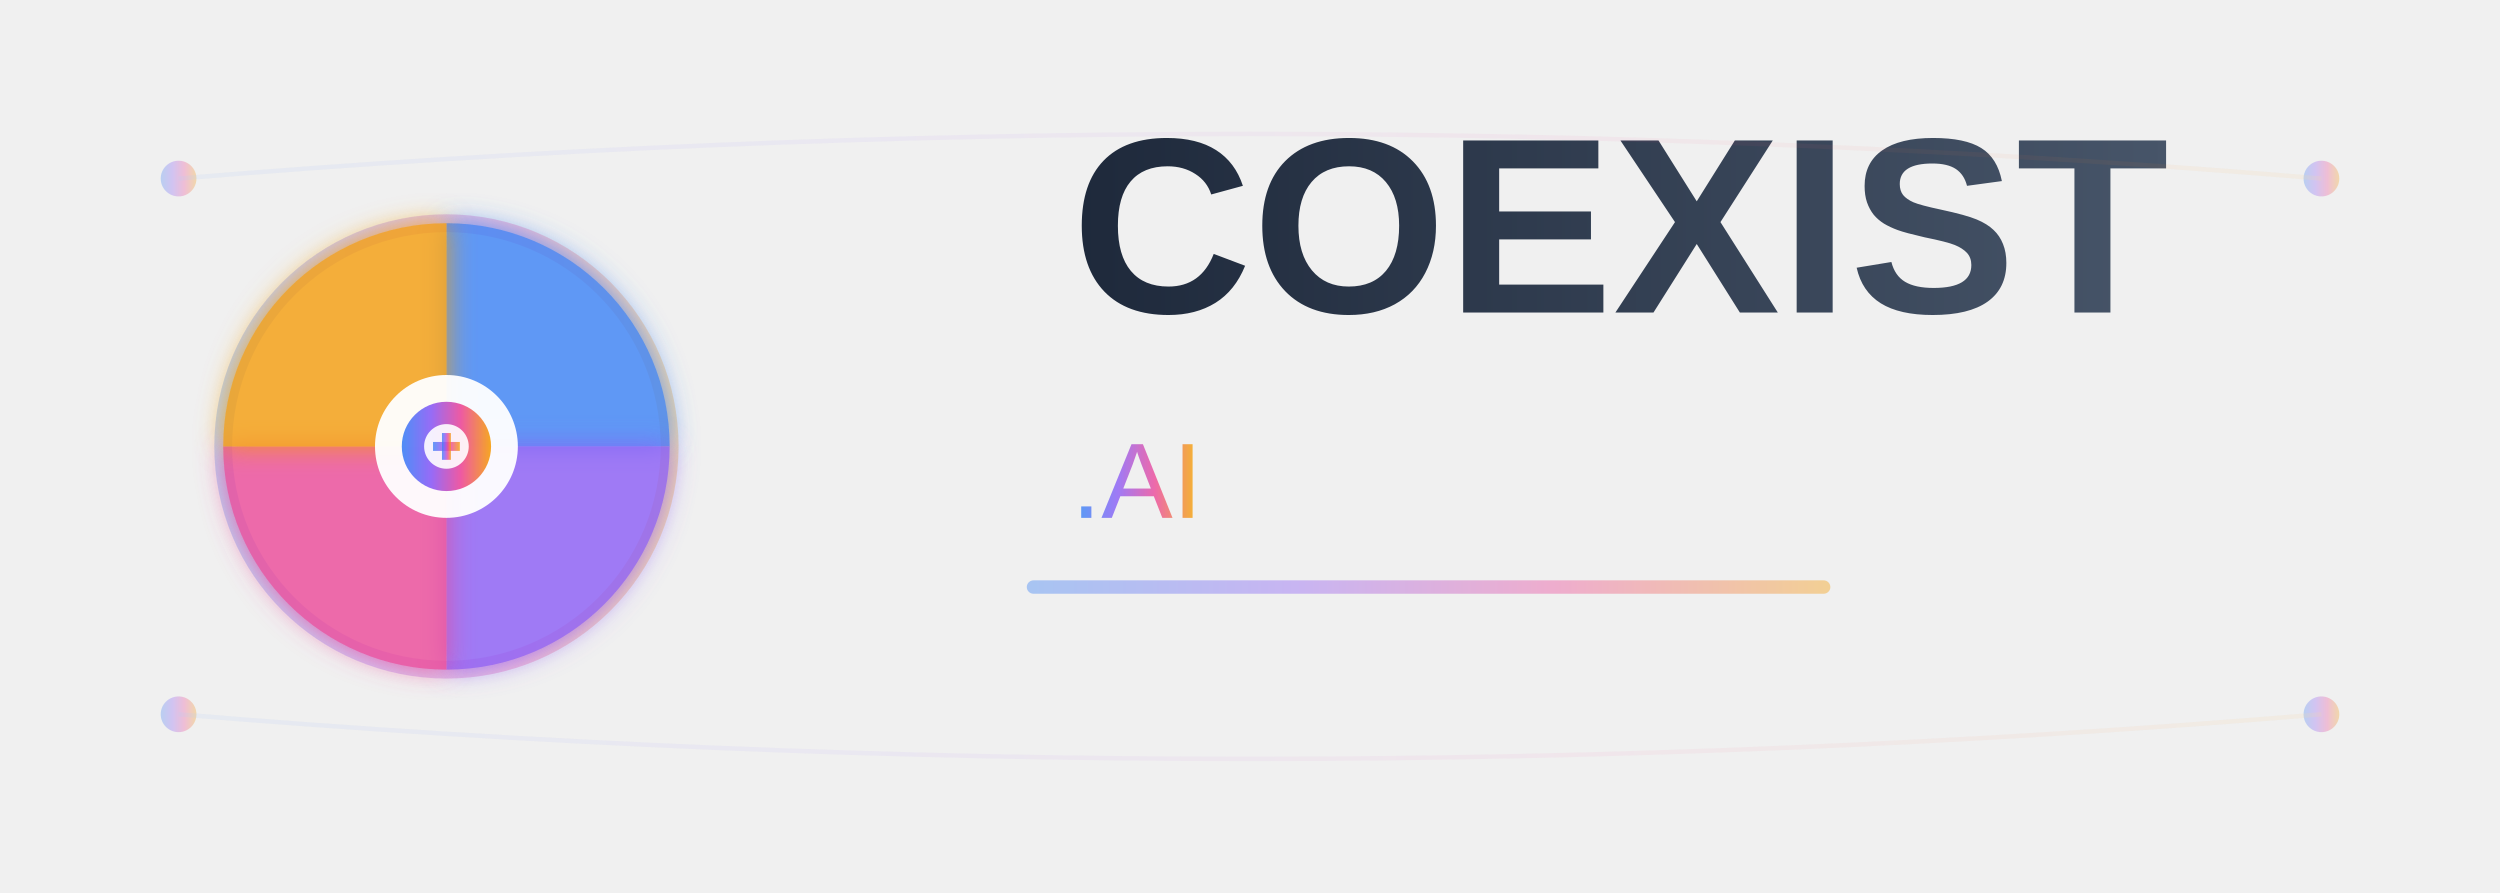
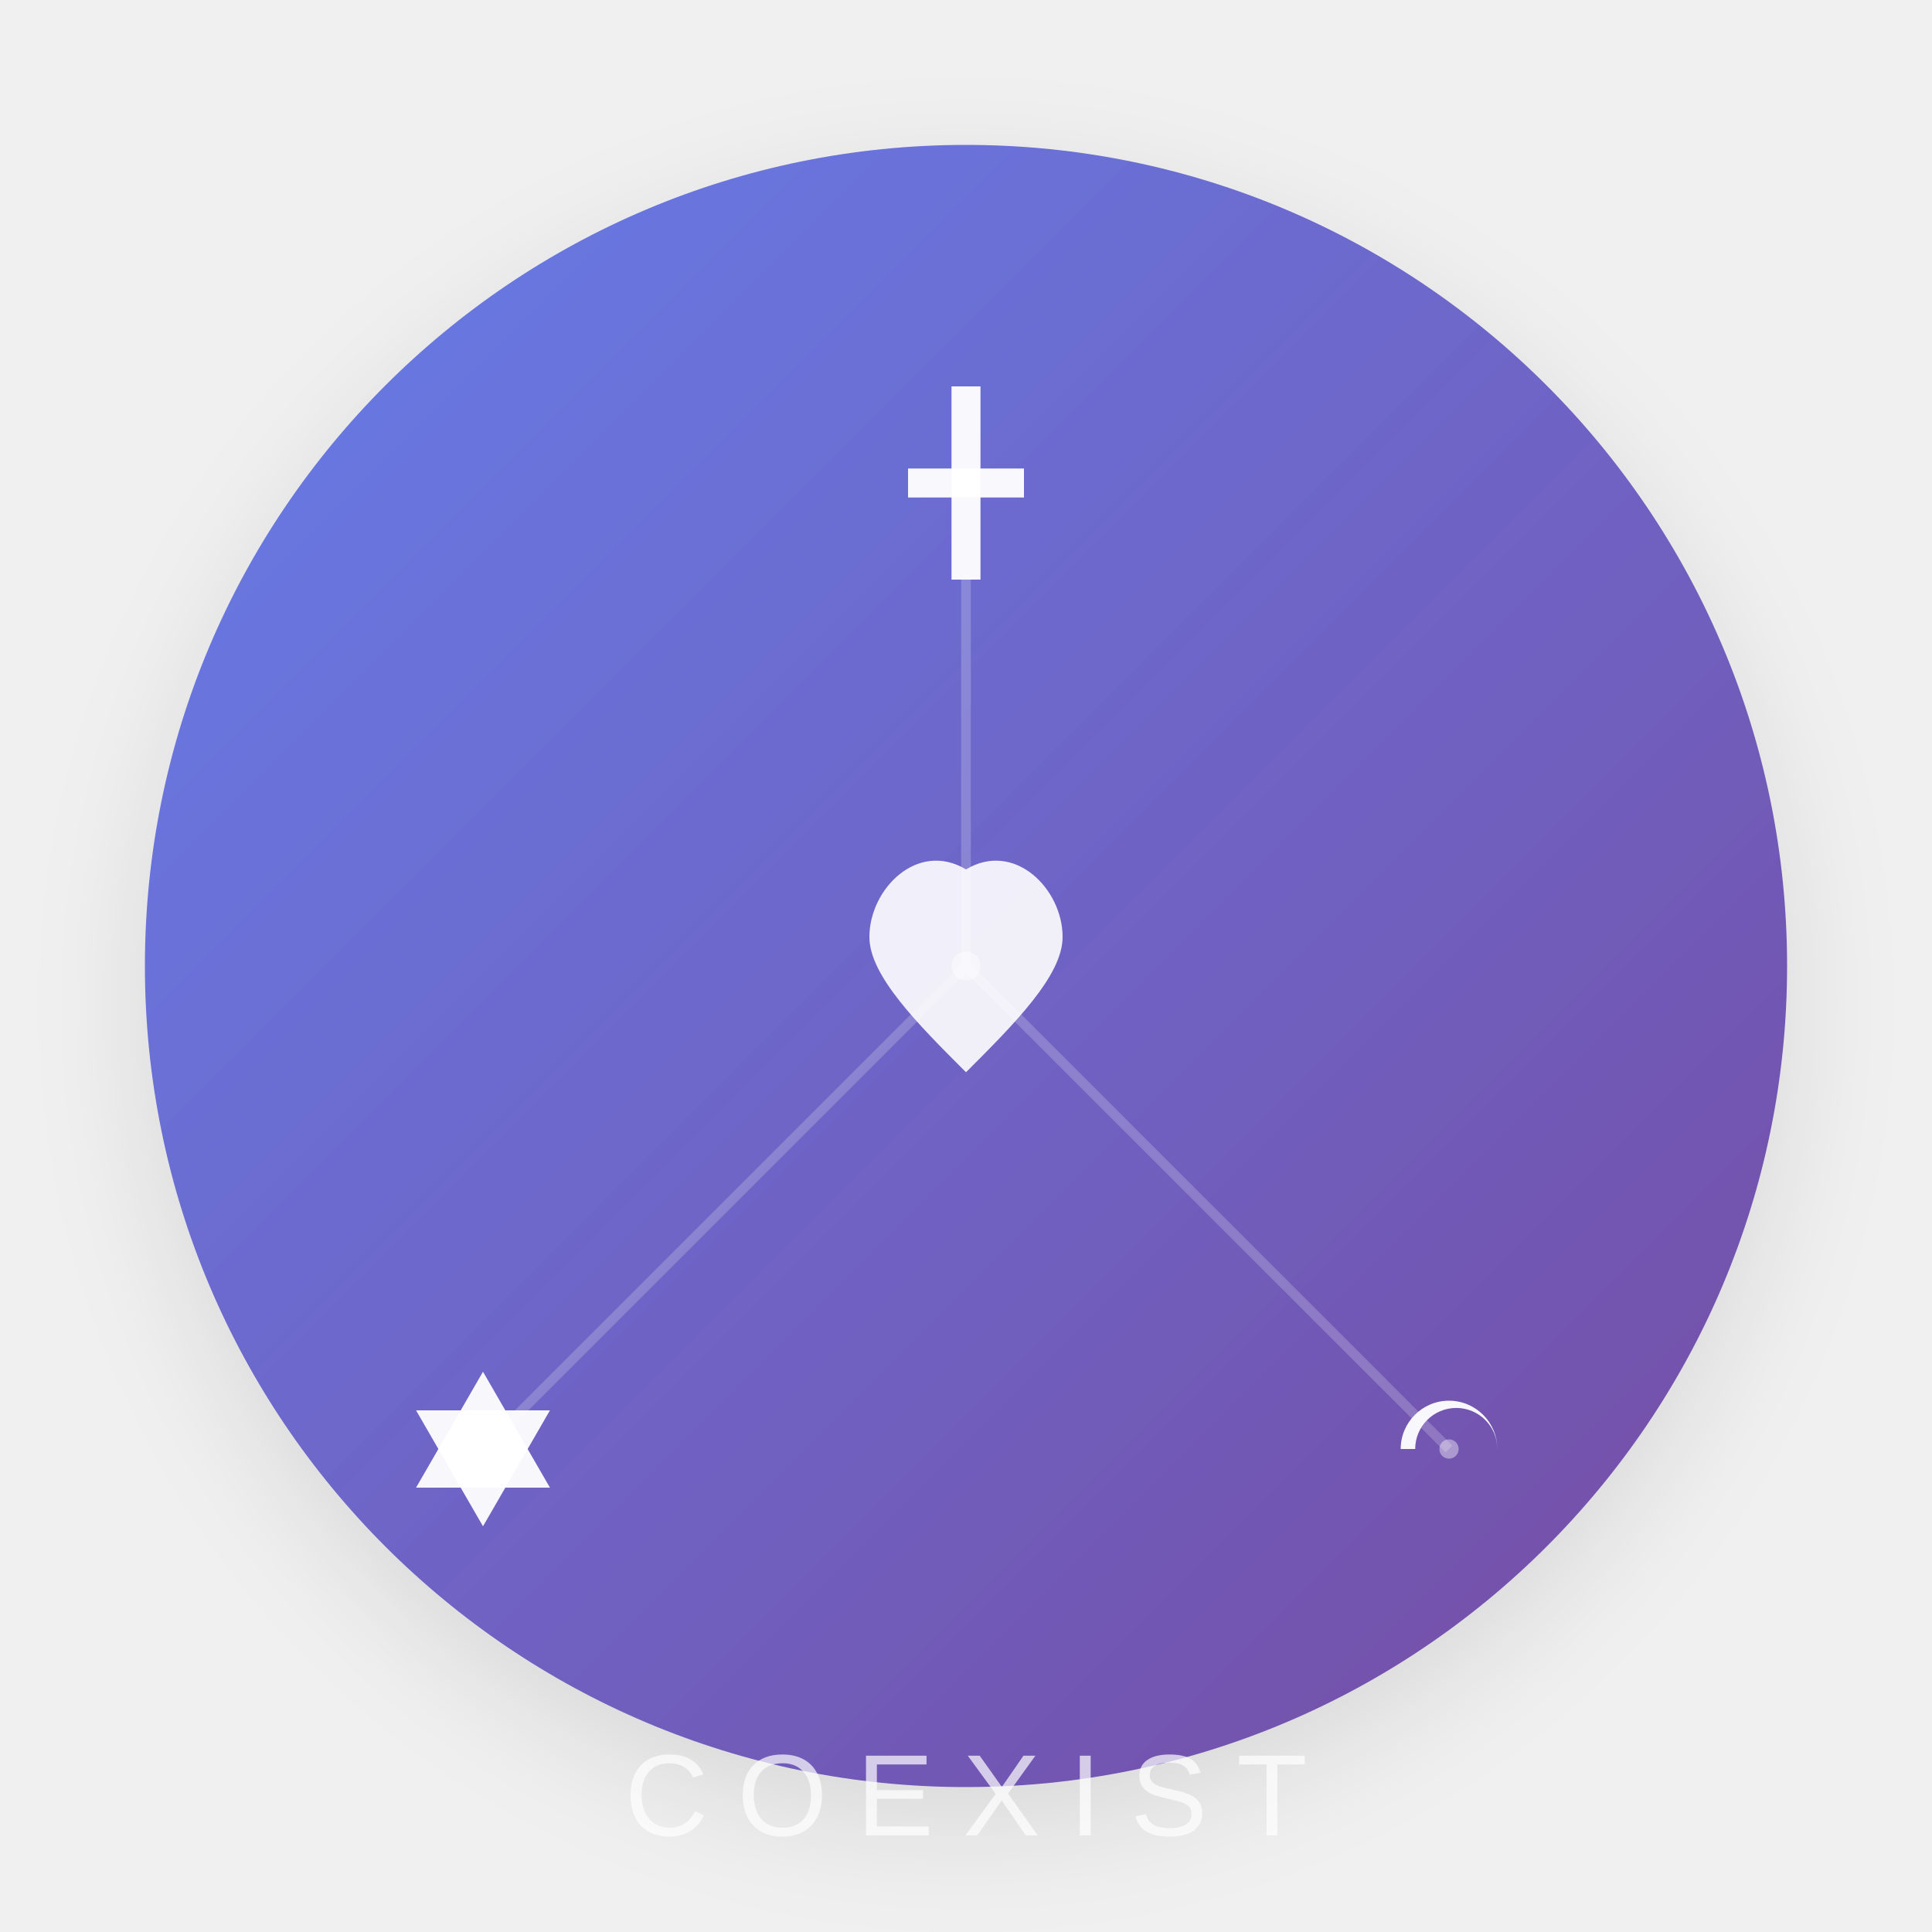
- <svg xmlns="http://www.w3.org/2000/svg" width="280" height="100" viewBox="0 0 280 100" fill="none">
+ <svg xmlns="http://www.w3.org/2000/svg" width="200" height="200" viewBox="0 0 200 200">
  <defs>
-     <linearGradient id="coexistGradient" x1="0%" y1="0%" x2="100%" y2="0%">
-       <stop offset="0%" style="stop-color:#3b82f6;stop-opacity:1" />
-       <stop offset="33%" style="stop-color:#8b5cf6;stop-opacity:1" />
-       <stop offset="66%" style="stop-color:#ec4899;stop-opacity:1" />
-       <stop offset="100%" style="stop-color:#f59e0b;stop-opacity:1" />
+     <linearGradient id="minimalGradient" x1="0%" y1="0%" x2="100%" y2="100%">
+       <stop offset="0%" style="stop-color:#667eea;stop-opacity:1" />
+       <stop offset="100%" style="stop-color:#764ba2;stop-opacity:1" />
    </linearGradient>
-     <linearGradient id="textGradient" x1="0%" y1="0%" x2="100%" y2="0%">
-       <stop offset="0%" style="stop-color:#1e293b;stop-opacity:1" />
-       <stop offset="100%" style="stop-color:#475569;stop-opacity:1" />
-     </linearGradient>
-     <filter id="subtleGlow" x="-50%" y="-50%" width="200%" height="200%">
-       <feGaussianBlur stdDeviation="1.5" result="coloredBlur" />
-       <feMerge>
-         <feMergeNode in="coloredBlur" />
-         <feMergeNode in="SourceGraphic" />
-       </feMerge>
+     <filter id="subtleShadow" x="-50%" y="-50%" width="200%" height="200%">
+       <feDropShadow dx="0" dy="4" stdDeviation="6" flood-color="rgba(0,0,0,0.1)" />
    </filter>
  </defs>
-   <g transform="translate(50, 50)">
-     <circle cx="0" cy="0" r="25" fill="none" stroke="url(#coexistGradient)" stroke-width="2" opacity="0.3" />
-     <path d="M 0 -25 A 25 25 0 0 1 25 0 L 0 0 Z" fill="#3b82f6" opacity="0.8" filter="url(#subtleGlow)" />
-     <path d="M 25 0 A 25 25 0 0 1 0 25 L 0 0 Z" fill="#8b5cf6" opacity="0.8" filter="url(#subtleGlow)" />
-     <path d="M 0 25 A 25 25 0 0 1 -25 0 L 0 0 Z" fill="#ec4899" opacity="0.8" filter="url(#subtleGlow)" />
-     <path d="M -25 0 A 25 25 0 0 1 0 -25 L 0 0 Z" fill="#f59e0b" opacity="0.8" filter="url(#subtleGlow)" />
-     <circle cx="0" cy="0" r="8" fill="white" opacity="0.95" />
-     <circle cx="0" cy="0" r="5" fill="url(#coexistGradient)" opacity="0.9" />
-     <g transform="translate(0, 0)">
-       <circle cx="0" cy="0" r="2.5" fill="white" opacity="0.9" />
-       <path d="M -1.5 -0.5 L 1.5 -0.5 L 1.5 0.5 L -1.5 0.5 Z" fill="url(#coexistGradient)" opacity="0.8" />
-       <path d="M -0.5 -1.5 L 0.5 -1.5 L 0.5 1.5 L -0.5 1.5 Z" fill="url(#coexistGradient)" opacity="0.8" />
-     </g>
+   <circle cx="100" cy="100" r="85" fill="url(#minimalGradient)" filter="url(#subtleShadow)" />
+   <g transform="translate(100, 50)">
+     <rect x="-1.5" y="-10" width="3" height="20" fill="#FFFFFF" opacity="0.95" />
+     <rect x="-6" y="-1.5" width="12" height="3" fill="#FFFFFF" opacity="0.95" />
  </g>
-   <g transform="translate(120, 50)">
-     <text x="0" y="-15" font-family="Arial, sans-serif" font-size="28" font-weight="700" fill="url(#textGradient)">
-       COEXIST
-     </text>
-     <text x="0" y="8" font-family="Arial, sans-serif" font-size="12" font-weight="500" fill="url(#coexistGradient)" opacity="0.8">
-       .AI
-     </text>
-     <rect x="-5" y="15" width="90" height="1.5" rx="0.75" fill="url(#coexistGradient)" opacity="0.4" />
+   <g transform="translate(50, 150)">
+     <path d="M 0,-8 L -6.93,4 L 6.93,4 Z" fill="#FFFFFF" opacity="0.95" />
+     <path d="M 0,8 L -6.93,-4 L 6.93,-4 Z" fill="#FFFFFF" opacity="0.95" />
  </g>
-   <g opacity="0.3">
-     <circle cx="20" cy="20" r="2" fill="url(#coexistGradient)" />
-     <circle cx="260" cy="20" r="2" fill="url(#coexistGradient)" />
-     <circle cx="20" cy="80" r="2" fill="url(#coexistGradient)" />
-     <circle cx="260" cy="80" r="2" fill="url(#coexistGradient)" />
-     <path d="M 20 20 Q 140 10 260 20" stroke="url(#coexistGradient)" stroke-width="0.5" fill="none" opacity="0.2" />
-     <path d="M 20 80 Q 140 90 260 80" stroke="url(#coexistGradient)" stroke-width="0.5" fill="none" opacity="0.2" />
+   <g transform="translate(150, 150)">
+     <path d="M -5,0 A 5,5 0 1,1 5,0 A 3.5,3.5 0 1,0 -3.5,0 Z" fill="#FFFFFF" opacity="0.95" />
  </g>
+   <g transform="translate(100, 100)">
+     <path d="M 0,-10 C -5,-13 -10,-8 -10,-3 C -10,1 -5,6 0,11 C 5,6 10,1 10,-3 C 10,-8 5,-13 0,-10 Z" fill="#FFFFFF" opacity="0.9" />
+   </g>
+   <g opacity="0.4">
+     <circle cx="100" cy="100" r="1.5" fill="#FFFFFF" />
+     <circle cx="100" cy="50" r="1" fill="#FFFFFF" />
+     <circle cx="50" cy="150" r="1" fill="#FFFFFF" />
+     <circle cx="150" cy="150" r="1" fill="#FFFFFF" />
+   </g>
+   <g opacity="0.2" stroke="#FFFFFF" stroke-width="1" fill="none">
+     <line x1="100" y1="100" x2="100" y2="50" />
+     <line x1="100" y1="100" x2="50" y2="150" />
+     <line x1="100" y1="100" x2="150" y2="150" />
+   </g>
+   <text x="100" y="190" text-anchor="middle" font-family="'Arial', sans-serif" font-size="12" font-weight="300" fill="#FFFFFF" opacity="0.7" letter-spacing="3px">
+     COEXIST
+   </text>
</svg>
